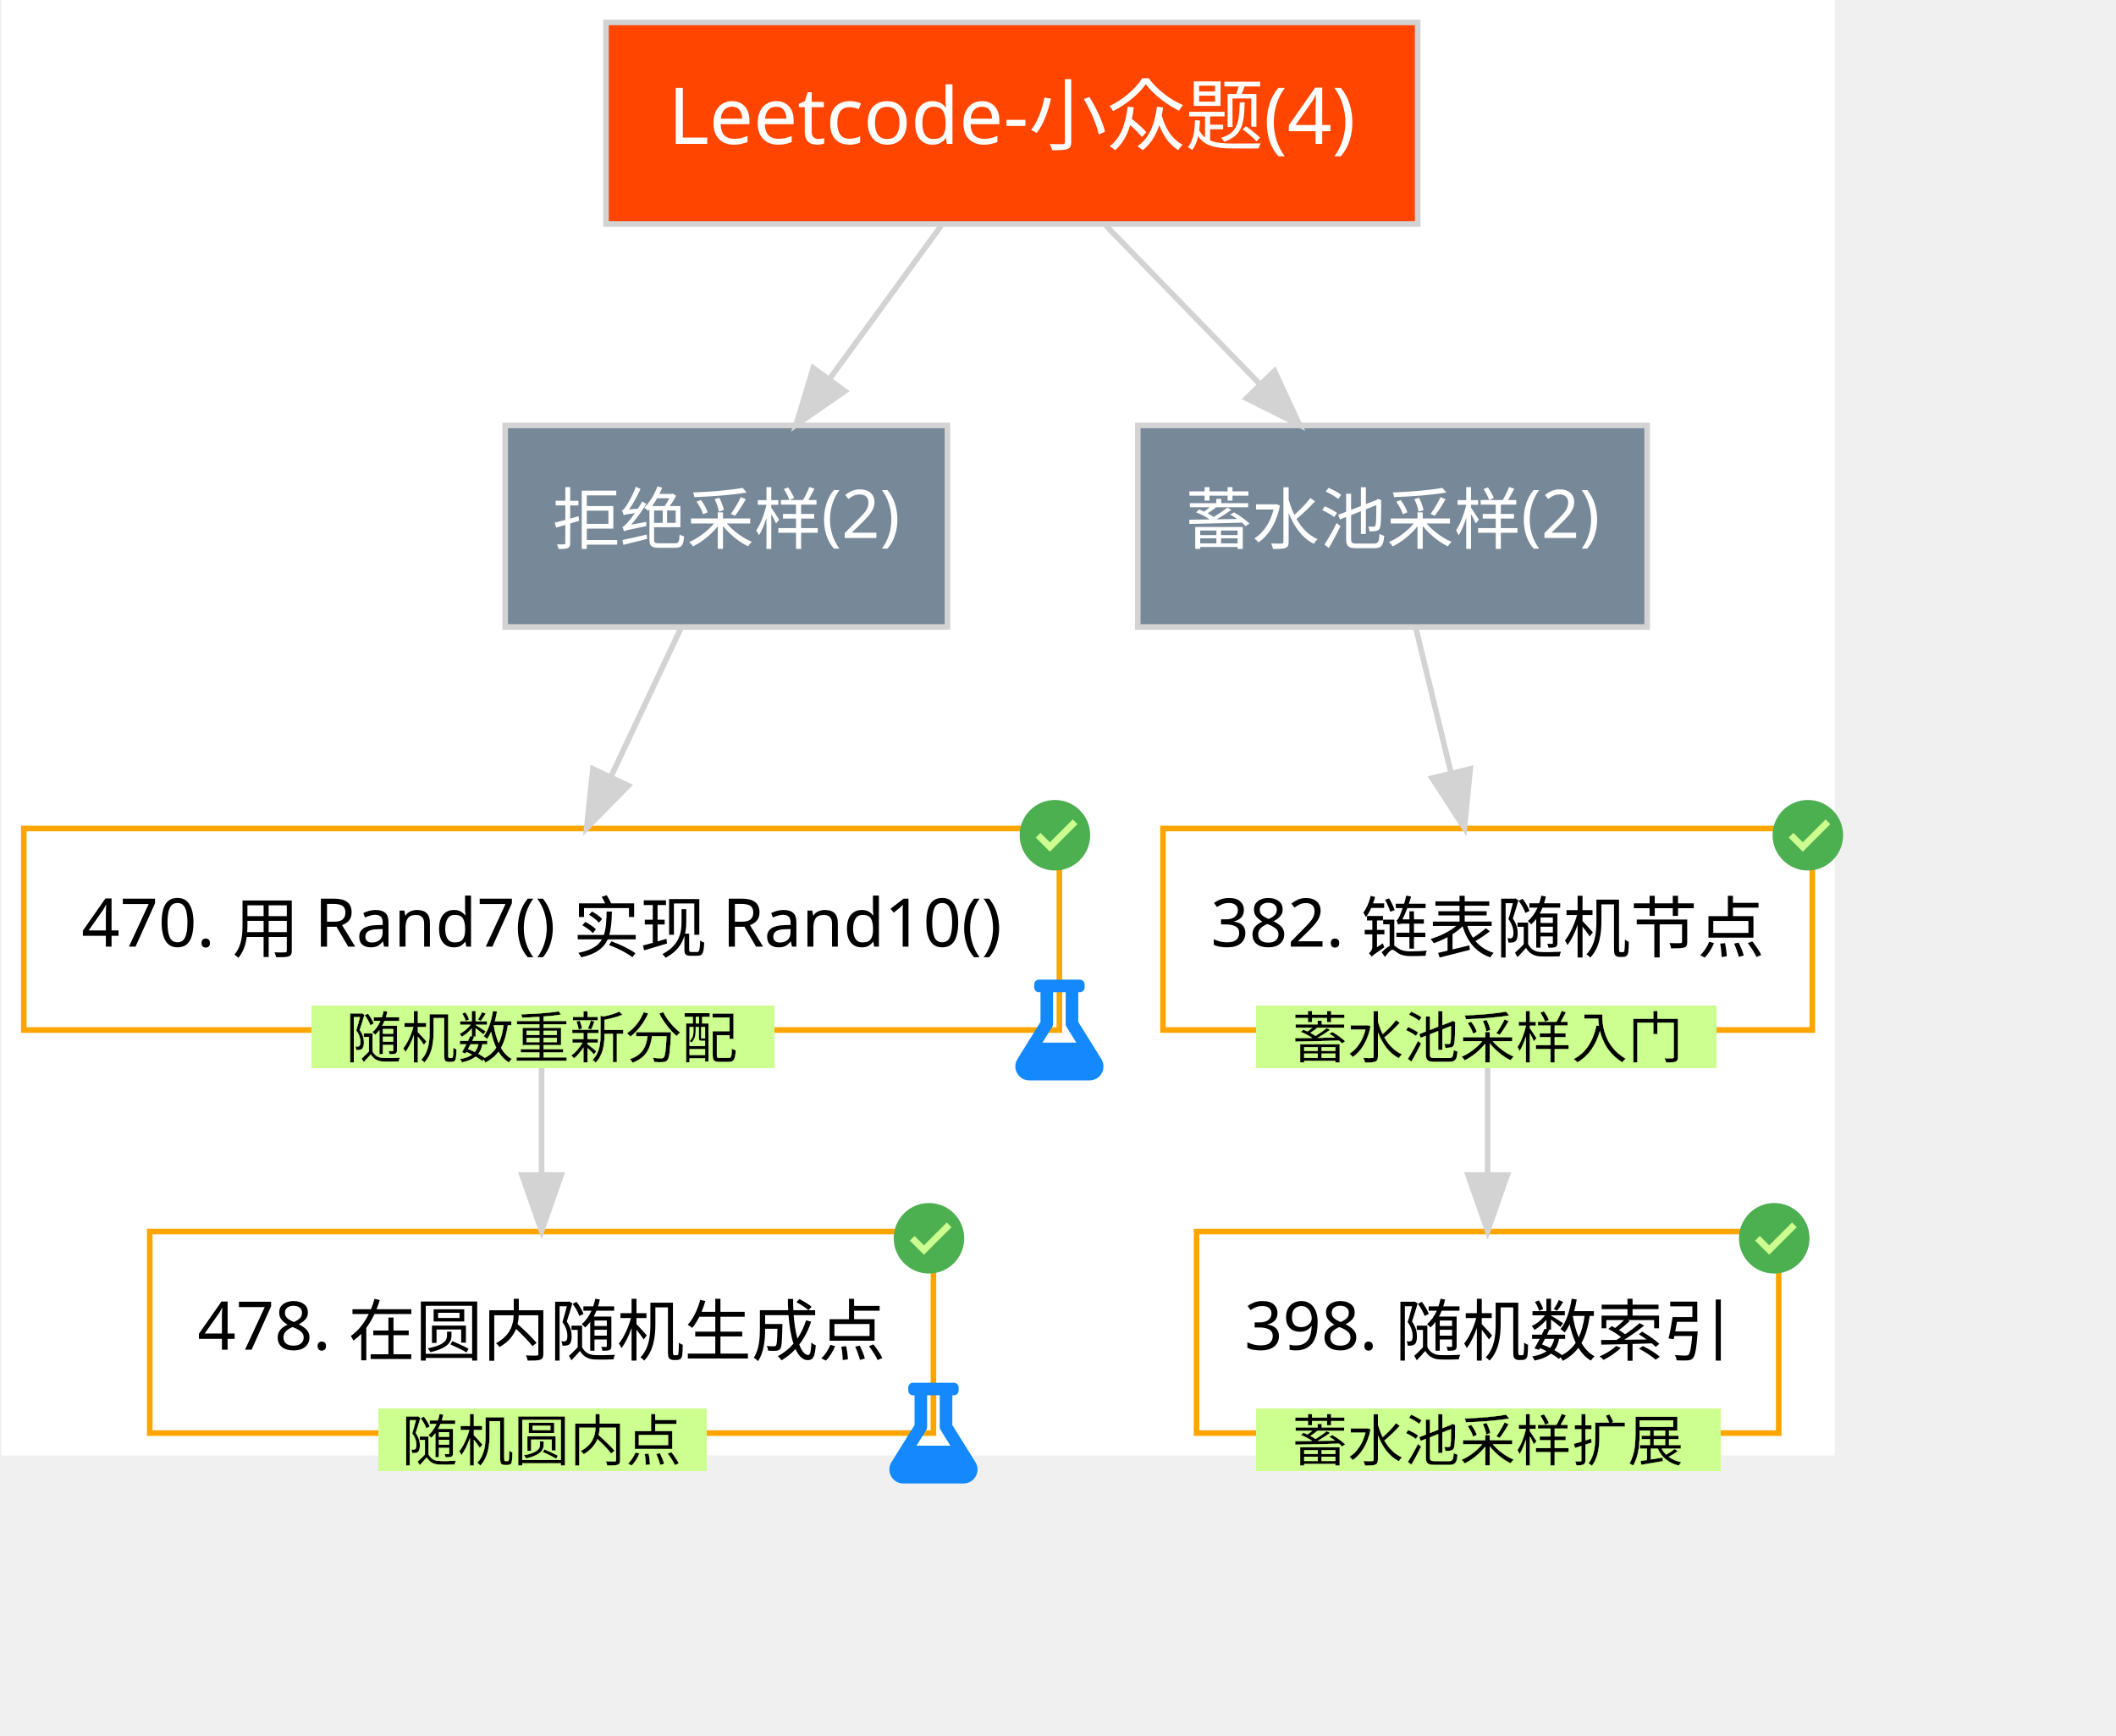
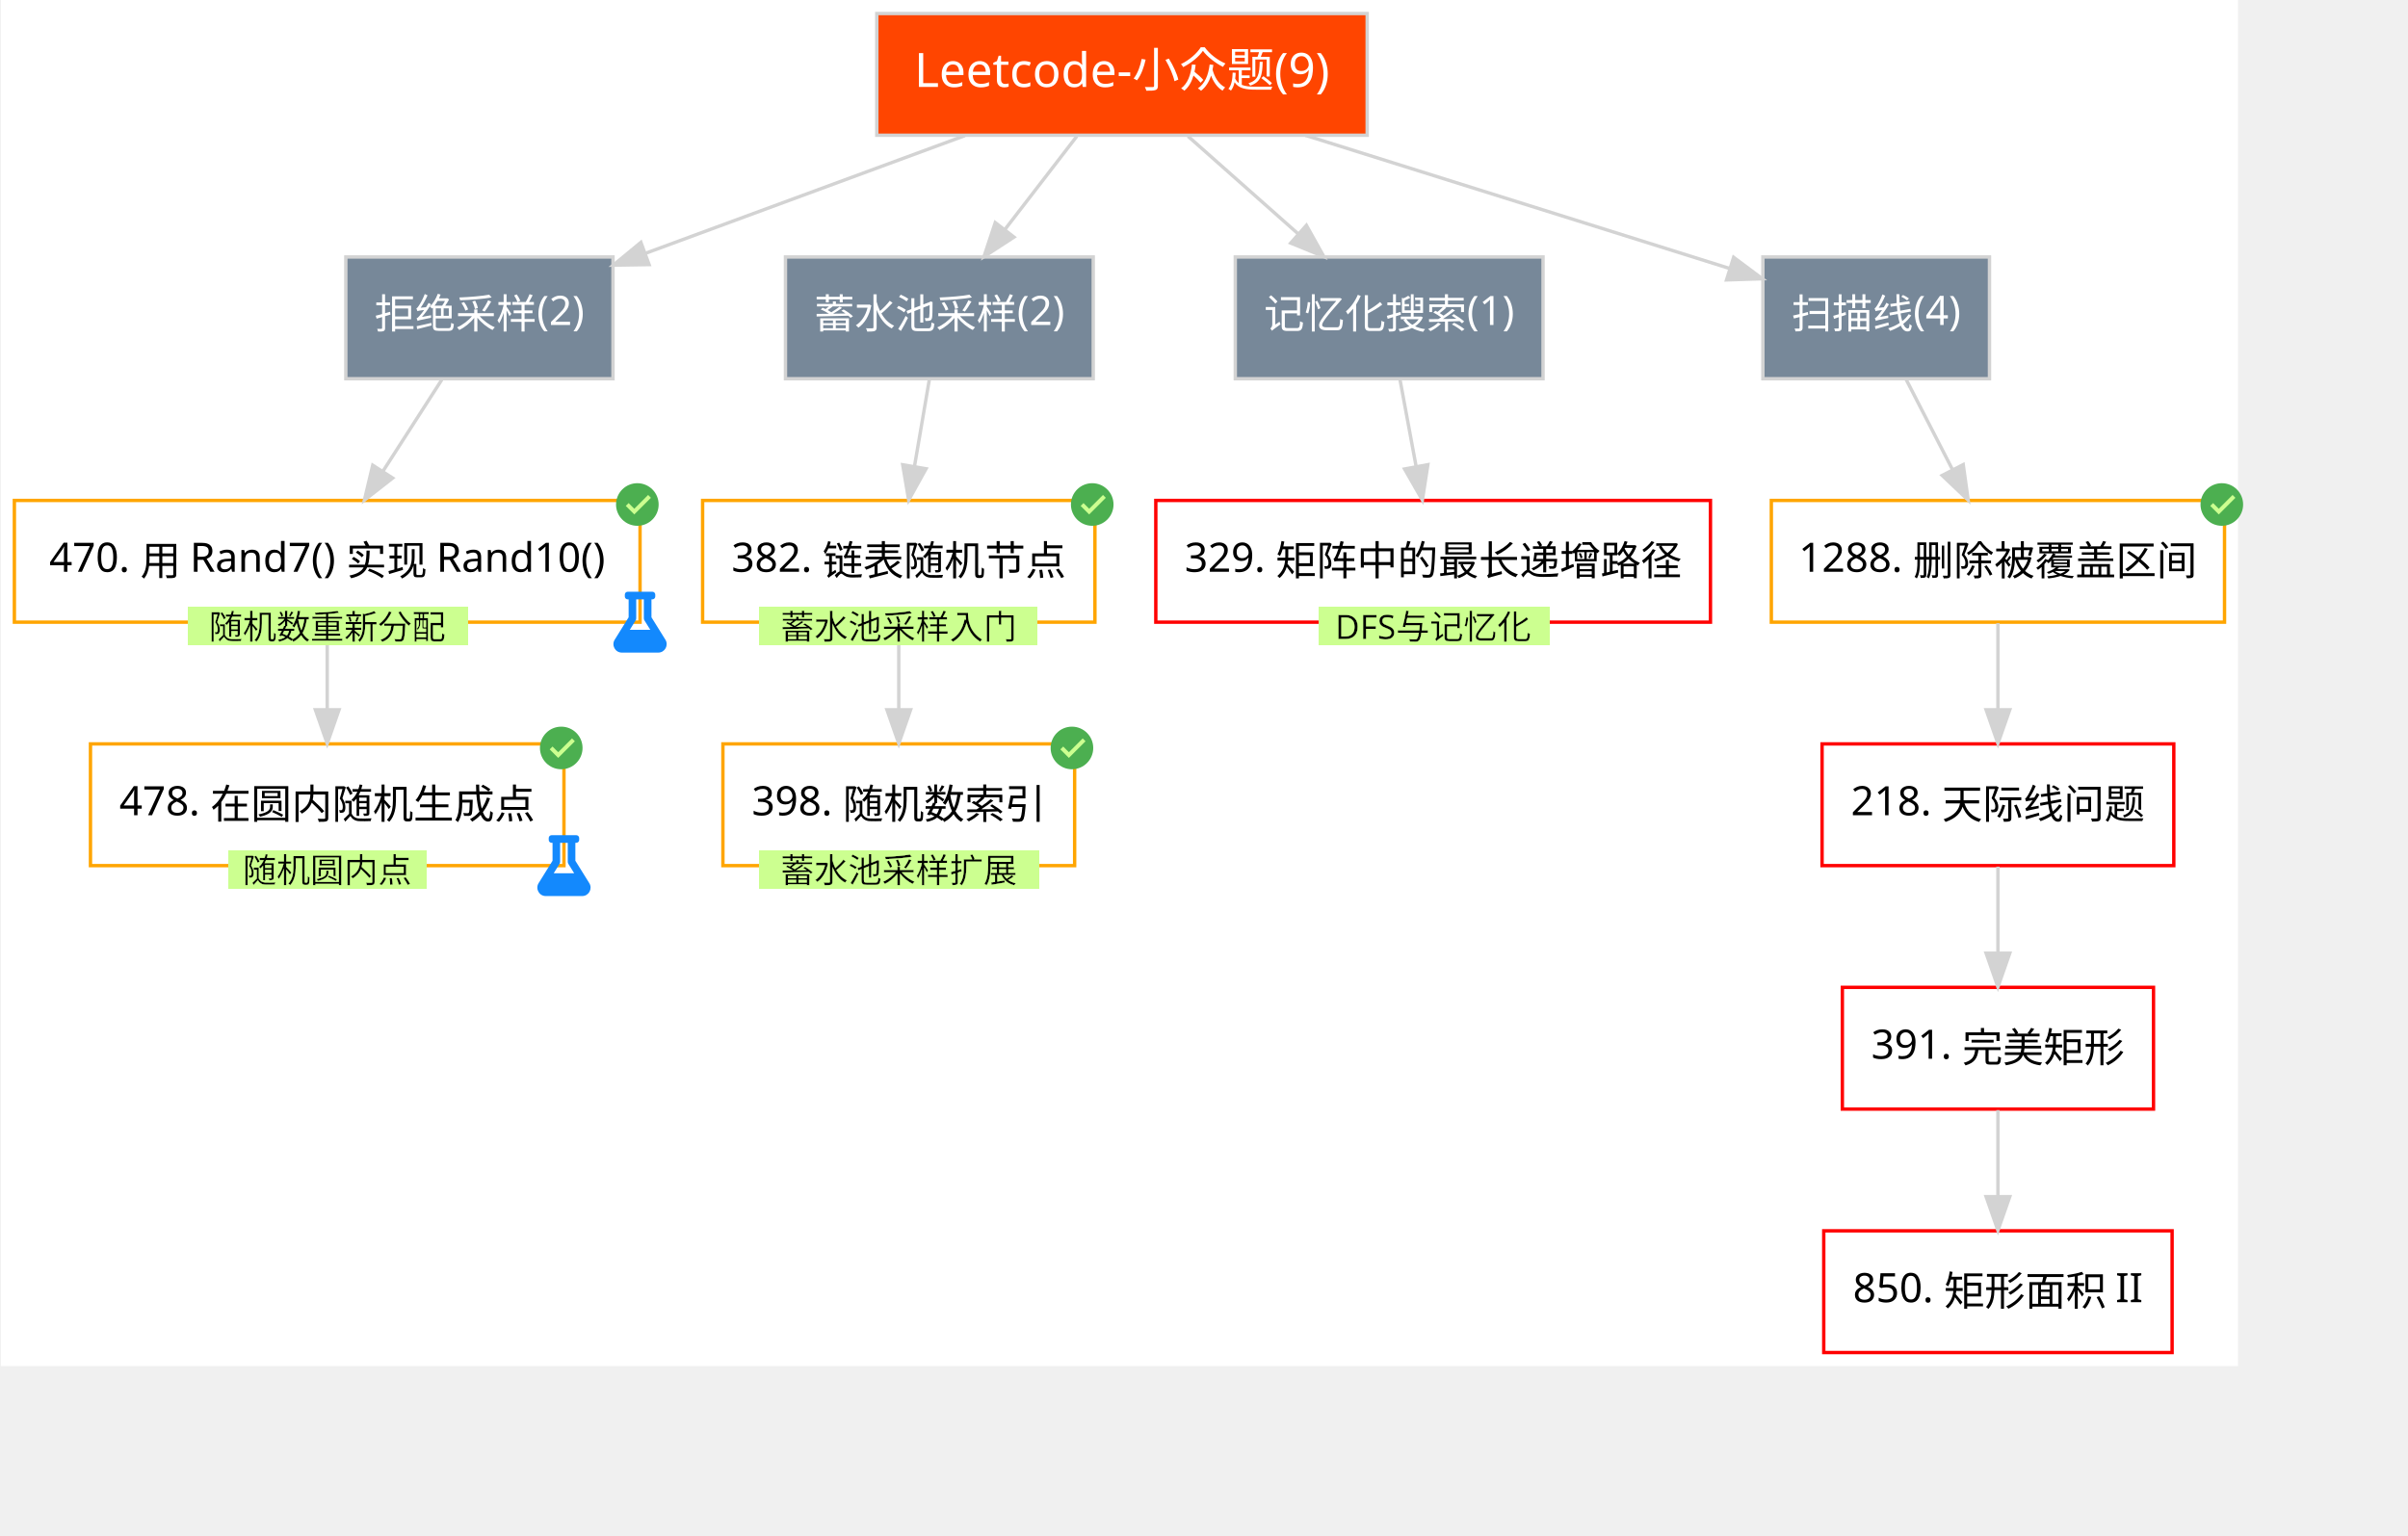
- <svg xmlns="http://www.w3.org/2000/svg" xmlns:xlink="http://www.w3.org/1999/xlink" height="310pt" viewBox="0.00 0.00 377.5 310.0" width="378pt">
-   <g class="graph" id="graph0" transform="scale(1 1) rotate(0) translate(4 256)">
-     <polygon fill="white" points="-4,4 -4,-256 323.5,-256 323.5,4 -4,4" stroke="transparent" />
+ <svg xmlns="http://www.w3.org/2000/svg" xmlns:xlink="http://www.w3.org/1999/xlink" height="454pt" viewBox="0.00 0.00 711.5 454.0" width="712pt">
+   <g class="graph" id="graph0" transform="scale(1 1) rotate(0) translate(4 400)">
+     <polygon fill="white" points="-4,4 -4,-400 657.5,-400 657.5,4 -4,4" stroke="transparent" />
    <g class="node" id="node1">
      <g id="a_node1">
-         <a target="_parent" xlink:href="https://leetcode-cn.com/tag/" xlink:title="Leetcode-小众题(4)">
-           <polygon fill="orangered" points="249,-252 104,-252 104,-216 249,-216 249,-252" stroke="lightgrey" />
-           <text fill="white" font-family="Microsoft YaHei" font-size="14.00" text-anchor="middle" x="176.5" y="-230.3">
-       Leetcode-小众题(4)
+         <a target="_parent" xlink:href="https://leetcode-cn.com/tag/" xlink:title="Leetcode-小众题(9)">
+           <polygon fill="orangered" points="400,-396 255,-396 255,-360 400,-360 400,-396" stroke="lightgrey" />
+           <text fill="white" font-family="Microsoft YaHei" font-size="14.00" text-anchor="middle" x="327.5" y="-374.3">
+       Leetcode-小众题(9)
     </text>
        </a>
      </g>
    </g>
    <g class="node" id="node2">
-       <polygon fill="lightslategray" points="165,-180 86,-180 86,-144 165,-144 165,-180" stroke="lightgrey" />
-       <text fill="white" font-family="Microsoft YaHei" font-size="12.00" text-anchor="middle" x="125.5" y="-158.9">
+       <polygon fill="lightslategray" points="177,-324 98,-324 98,-288 177,-288 177,-324" stroke="lightgrey" />
+       <text fill="white" font-family="Microsoft YaHei" font-size="12.00" text-anchor="middle" x="137.5" y="-302.9">
    拒绝采样(2)
   </text>
    </g>
    <g class="edge" id="edge1">
-       <path d="M163.89,-215.7C157.9,-207.47 150.62,-197.48 144.02,-188.42" fill="none" stroke="lightgrey" />
-       <polygon fill="lightgrey" points="146.68,-186.13 137.96,-180.1 141.02,-190.25 146.68,-186.13" stroke="lightgrey" />
+       <path d="M281.02,-359.88C252.4,-349.33 215.74,-335.82 186.64,-325.1" fill="none" stroke="lightgrey" />
+       <polygon fill="lightgrey" points="187.67,-321.75 177.08,-321.58 185.25,-328.32 187.67,-321.75" stroke="lightgrey" />
    </g>
    <g class="node" id="node5">
-       <polygon fill="lightslategray" points="290,-180 199,-180 199,-144 290,-144 290,-180" stroke="lightgrey" />
-       <text fill="white" font-family="Microsoft YaHei" font-size="12.00" text-anchor="middle" x="244.5" y="-158.9">
+       <polygon fill="lightslategray" points="319,-324 228,-324 228,-288 319,-288 319,-324" stroke="lightgrey" />
+       <text fill="white" font-family="Microsoft YaHei" font-size="12.00" text-anchor="middle" x="273.5" y="-302.9">
    蓄水池采样(2)
   </text>
    </g>
    <g class="edge" id="edge4">
-       <path d="M193.31,-215.7C201.63,-207.14 211.81,-196.66 220.89,-187.3" fill="none" stroke="lightgrey" />
-       <polygon fill="lightgrey" points="223.43,-189.72 227.88,-180.1 218.41,-184.84 223.43,-189.72" stroke="lightgrey" />
+       <path d="M314.15,-359.7C307.74,-351.39 299.94,-341.28 292.89,-332.14" fill="none" stroke="lightgrey" />
+       <polygon fill="lightgrey" points="295.57,-329.88 286.69,-324.1 290.03,-334.16 295.57,-329.88" stroke="lightgrey" />
+     </g>
+     <g class="node" id="node8">
+       <polygon fill="lightslategray" points="452,-324 361,-324 361,-288 452,-288 452,-324" stroke="lightgrey" />
+       <text fill="white" font-family="Microsoft YaHei" font-size="12.00" text-anchor="middle" x="406.5" y="-302.9">
+     记忆化搜索(1)
+    </text>
+     </g>
+     <g class="edge" id="edge7">
+       <path d="M347.03,-359.7C356.88,-350.97 368.99,-340.24 379.7,-330.75" fill="none" stroke="lightgrey" />
+       <polygon fill="lightgrey" points="382.03,-333.36 387.2,-324.1 377.39,-328.12 382.03,-333.36" stroke="lightgrey" />
+     </g>
+     <g class="node" id="node10">
+       <polygon fill="lightslategray" points="584,-324 517,-324 517,-288 584,-288 584,-324" stroke="lightgrey" />
+       <text fill="white" font-family="Microsoft YaHei" font-size="12.00" text-anchor="middle" x="550.5" y="-302.9">
+     扫描线(4)
+    </text>
+     </g>
+     <g class="edge" id="edge9">
+       <path d="M381.77,-359.97C420.3,-347.87 471.35,-331.85 507.17,-320.6" fill="none" stroke="lightgrey" />
+       <polygon fill="lightgrey" points="508.35,-323.9 516.84,-317.56 506.25,-317.22 508.35,-323.9" stroke="lightgrey" />
    </g>
    <g class="node" id="node3">
      <g id="a_node3">
        <a target="_parent" xlink:href="https://leetcode-cn.com/problems/implement-rand10-using-rand7" xlink:title="470. 用 Rand7() 实现 Rand10()">
-           <polygon fill="none" points="185,-108 0,-108 0,-72 185,-72 185,-108" stroke="orange" />
-           <text font-family="Microsoft YaHei" font-size="12.00" text-anchor="middle" x="92.5" y="-86.9">
+           <polygon fill="none" points="185,-252 0,-252 0,-216 185,-216 185,-252" stroke="orange" />
+           <text font-family="Microsoft YaHei" font-size="12.00" text-anchor="middle" x="92.5" y="-230.9">
      470. 用 Rand7() 实现 Rand10()
     </text>
        </a>
      </g>
-       <g transform="translate(177.0, -114.0) scale(0.3)">
-         <circle cx="24" cy="24" fill="#4caf50" r="21" />
-         <polygon fill="#ccff90" points="34.6,14.6 21,28.2 15.4,22.6 12.6,25.4 21,33.8 37.4,17.4" />
-       </g>
-       <g transform="translate(176.0, -81.0)">
+       <g transform="translate(177.0, -258.0) scale(0.3)">
+         <circle cx="24" cy="24" fill="#4caf50" r="21" />
+         <polygon fill="#ccff90" points="34.6,14.6 21,28.2 15.4,22.6 12.6,25.4 21,33.8 37.4,17.4" />
+       </g>
+       <g transform="translate(176.0, -225.0)">
        <symbol id="flask" viewBox="0 0 448 512">
          <path d="M437.2 403.5L320 215V64h8c13.3 0 24-10.7 24-24V24c0-13.3-10.7-24-24-24H120c-13.3 0-24 10.7-24 24v16c0 13.3 10.7 24 24 24h8v151L10.8 403.5C-18.5 450.6 15.3 512 70.9 512h306.2c55.7 0 89.4-61.5 60.1-108.5zM137.9 320l48.2-77.6c3.7-5.2 5.8-11.6 5.8-18.4V64h64v160c0 6.9 2.2 13.2 5.8 18.4l48.2 77.6h-172z" fill="#1389fd" />
        </symbol>
        <a href="https://github.com/acm-clan/algorithm-stone/blob/main/user/leetcode/470.用-rand-7-实现-rand-10.md">
          <use height="18" href="#flask" width="18" />
        </a>
      </g>
    </g>
    <g class="edge" id="edge2">
-       <path d="M117.34,-143.7C113.59,-135.73 109.05,-126.1 104.88,-117.26" fill="none" stroke="lightgrey" />
-       <polygon fill="lightgrey" points="107.99,-115.66 100.56,-108.1 101.66,-118.64 107.99,-115.66" stroke="lightgrey" />
+       <path d="M126.38,-287.7C121.14,-279.56 114.8,-269.69 109.02,-260.7" fill="none" stroke="lightgrey" />
+       <polygon fill="lightgrey" points="111.85,-258.62 103.5,-252.1 105.96,-262.41 111.85,-258.62" stroke="lightgrey" />
    </g>
    <g class="node" id="node4">
      <g id="a_node4">
        <a target="_parent" xlink:href="https://leetcode-cn.com/problems/generate-random-point-in-a-circle" xlink:title="478. 在圆内随机生成点">
-           <polygon fill="none" points="162.5,-36 22.5,-36 22.5,0 162.5,0 162.5,-36" stroke="orange" />
-           <text font-family="Microsoft YaHei" font-size="12.00" text-anchor="middle" x="92.5" y="-14.9">
+           <polygon fill="none" points="162.5,-180 22.5,-180 22.5,-144 162.5,-144 162.5,-180" stroke="orange" />
+           <text font-family="Microsoft YaHei" font-size="12.00" text-anchor="middle" x="92.5" y="-158.9">
      478. 在圆内随机生成点
     </text>
        </a>
      </g>
-       <g transform="translate(154.5, -42.0) scale(0.3)">
-         <circle cx="24" cy="24" fill="#4caf50" r="21" />
-         <polygon fill="#ccff90" points="34.6,14.6 21,28.2 15.4,22.6 12.6,25.4 21,33.8 37.4,17.4" />
-       </g>
-       <g transform="translate(153.5, -9.0)">
+       <g transform="translate(154.5, -186.0) scale(0.3)">
+         <circle cx="24" cy="24" fill="#4caf50" r="21" />
+         <polygon fill="#ccff90" points="34.6,14.6 21,28.2 15.4,22.6 12.6,25.4 21,33.8 37.4,17.4" />
+       </g>
+       <g transform="translate(153.5, -153.0)">
        <symbol id="flask" viewBox="0 0 448 512">
          <path d="M437.2 403.5L320 215V64h8c13.3 0 24-10.7 24-24V24c0-13.3-10.7-24-24-24H120c-13.3 0-24 10.7-24 24v16c0 13.3 10.7 24 24 24h8v151L10.8 403.5C-18.5 450.6 15.3 512 70.9 512h306.2c55.7 0 89.4-61.5 60.1-108.5zM137.9 320l48.2-77.6c3.7-5.2 5.8-11.6 5.8-18.4V64h64v160c0 6.9 2.2 13.2 5.8 18.4l48.2 77.6h-172z" fill="#1389fd" />
        </symbol>
        <a href="https://github.com/acm-clan/algorithm-stone/blob/main/user/leetcode/478.在圆内随机生成点.md">
          <use height="18" href="#flask" width="18" />
        </a>
      </g>
    </g>
    <g class="edge" id="edge3">
-       <path d="M92.5,-71.7C92.5,-63.98 92.5,-54.71 92.5,-46.11" fill="none" stroke="lightgrey" />
-       <polygon fill="lightgrey" points="96,-46.1 92.5,-36.1 89,-46.1 96,-46.1" stroke="lightgrey" />
+       <path d="M92.5,-215.7C92.5,-207.98 92.5,-198.71 92.5,-190.11" fill="none" stroke="lightgrey" />
+       <polygon fill="lightgrey" points="96,-190.1 92.5,-180.1 89,-190.1 96,-190.1" stroke="lightgrey" />
    </g>
    <g class="node" id="node6">
      <g id="a_node6">
        <a target="_parent" xlink:href="https://leetcode-cn.com/problems/linked-list-random-node" xlink:title="382. 链表随机节点">
-           <polygon fill="none" points="319.5,-108 203.5,-108 203.5,-72 319.5,-72 319.5,-108" stroke="orange" />
-           <text font-family="Microsoft YaHei" font-size="12.00" text-anchor="middle" x="261.5" y="-86.9">
+           <polygon fill="none" points="319.5,-252 203.5,-252 203.5,-216 319.5,-216 319.5,-252" stroke="orange" />
+           <text font-family="Microsoft YaHei" font-size="12.00" text-anchor="middle" x="261.5" y="-230.9">
      382. 链表随机节点
     </text>
        </a>
      </g>
-       <g transform="translate(311.5, -114.0) scale(0.3)">
+       <g transform="translate(311.5, -258.0) scale(0.3)">
        <circle cx="24" cy="24" fill="#4caf50" r="21" />
        <polygon fill="#ccff90" points="34.6,14.6 21,28.2 15.4,22.6 12.6,25.4 21,33.8 37.4,17.4" />
      </g>
    </g>
    <g class="edge" id="edge5">
-       <path d="M248.7,-143.7C250.6,-135.9 252.88,-126.51 254.98,-117.83" fill="none" stroke="lightgrey" />
-       <polygon fill="lightgrey" points="258.39,-118.65 257.35,-108.1 251.58,-117 258.39,-118.65" stroke="lightgrey" />
+       <path d="M270.53,-287.7C269.21,-279.98 267.62,-270.71 266.15,-262.11" fill="none" stroke="lightgrey" />
+       <polygon fill="lightgrey" points="269.57,-261.37 264.43,-252.1 262.67,-262.55 269.57,-261.37" stroke="lightgrey" />
    </g>
    <g class="node" id="node7">
      <g id="a_node7">
        <a target="_parent" xlink:href="https://leetcode-cn.com/problems/random-pick-index" xlink:title="398. 随机数索引">
-           <polygon fill="none" points="313.5,-36 209.5,-36 209.5,0 313.5,0 313.5,-36" stroke="orange" />
-           <text font-family="Microsoft YaHei" font-size="12.00" text-anchor="middle" x="261.5" y="-14.9">
+           <polygon fill="none" points="313.5,-180 209.5,-180 209.5,-144 313.5,-144 313.5,-180" stroke="orange" />
+           <text font-family="Microsoft YaHei" font-size="12.00" text-anchor="middle" x="261.5" y="-158.9">
      398. 随机数索引
     </text>
        </a>
      </g>
-       <g transform="translate(305.5, -42.0) scale(0.3)">
+       <g transform="translate(305.5, -186.0) scale(0.3)">
        <circle cx="24" cy="24" fill="#4caf50" r="21" />
        <polygon fill="#ccff90" points="34.6,14.6 21,28.2 15.4,22.6 12.6,25.4 21,33.8 37.4,17.4" />
      </g>
    </g>
    <g class="edge" id="edge6">
-       <path d="M261.5,-71.7C261.5,-63.98 261.5,-54.71 261.5,-46.11" fill="none" stroke="lightgrey" />
-       <polygon fill="lightgrey" points="265,-46.1 261.5,-36.1 258,-46.1 265,-46.1" stroke="lightgrey" />
-     </g>
-     <g class="key">
-       <defs>
-         <filter height="1.2" id="solid" width="1.2" x="-0.1" y="-0.1">
-           <feFlood flood-color="#ccff90" result="bg" />
-           <feMerge>
-             <feMergeNode in="bg" />
-             <feMergeNode in="SourceGraphic" />
-           </feMerge>
-         </filter>
-       </defs>
-       <text filter="url(#solid)" font-family="Microsoft YaHei" font-size="10.00" text-anchor="middle" x="92.5" y="-67.0">
+       <path d="M261.5,-215.7C261.5,-207.98 261.5,-198.71 261.5,-190.11" fill="none" stroke="lightgrey" />
+       <polygon fill="lightgrey" points="265,-190.1 261.5,-180.1 258,-190.1 265,-190.1" stroke="lightgrey" />
+     </g>
+     <g class="node" id="node9">
+       <g id="a_node9">
+         <a target="_parent" xlink:href="https://leetcode-cn.com/problems/longest-increasing-path-in-a-matrix" xlink:title="329. 矩阵中的最长递增路径">
+           <polygon fill="none" points="501.5,-252 337.5,-252 337.5,-216 501.5,-216 501.5,-252" stroke="red" />
+           <text font-family="Microsoft YaHei" font-size="12.00" text-anchor="middle" x="419.5" y="-230.9">
+       329. 矩阵中的最长递增路径
+      </text>
+         </a>
+       </g>
+     </g>
+     <g class="edge" id="edge8">
+       <path d="M409.71,-287.7C411.15,-279.98 412.87,-270.71 414.46,-262.11" fill="none" stroke="lightgrey" />
+       <polygon fill="lightgrey" points="417.94,-262.58 416.32,-252.1 411.06,-261.3 417.94,-262.58" stroke="lightgrey" />
+     </g>
+     <g class="node" id="node11">
+       <g id="a_node11">
+         <a target="_parent" xlink:href="https://leetcode-cn.com/problems/remove-covered-intervals" xlink:title="1288. 删除被覆盖区间">
+           <polygon fill="none" points="653.5,-252 519.5,-252 519.5,-216 653.5,-216 653.5,-252" stroke="orange" />
+           <text font-family="Microsoft YaHei" font-size="12.00" text-anchor="middle" x="586.5" y="-230.9">
+       1288. 删除被覆盖区间
+      </text>
+         </a>
+       </g>
+       <g transform="translate(645.5, -258.0) scale(0.3)">
+         <circle cx="24" cy="24" fill="#4caf50" r="21" />
+         <polygon fill="#ccff90" points="34.6,14.6 21,28.2 15.4,22.6 12.6,25.4 21,33.8 37.4,17.4" />
+       </g>
+     </g>
+     <g class="edge" id="edge10">
+       <path d="M559.4,-287.7C563.5,-279.73 568.45,-270.1 572.99,-261.26" fill="none" stroke="lightgrey" />
+       <polygon fill="lightgrey" points="576.24,-262.6 577.7,-252.1 570.02,-259.4 576.24,-262.6" stroke="lightgrey" />
+     </g>
+     <g class="node" id="node12">
+       <g id="a_node12">
+         <a target="_parent" xlink:href="https://leetcode-cn.com/problems/the-skyline-problem" xlink:title="218. 天际线问题">
+           <polygon fill="none" points="638.5,-180 534.5,-180 534.5,-144 638.5,-144 638.5,-180" stroke="red" />
+           <text font-family="Microsoft YaHei" font-size="12.00" text-anchor="middle" x="586.5" y="-158.9">
+       218. 天际线问题
+      </text>
+         </a>
+       </g>
+     </g>
+     <g class="edge" id="edge11">
+       <path d="M586.5,-215.7C586.5,-207.98 586.5,-198.71 586.5,-190.11" fill="none" stroke="lightgrey" />
+       <polygon fill="lightgrey" points="590,-190.1 586.5,-180.1 583,-190.1 590,-190.1" stroke="lightgrey" />
+     </g>
+     <g class="node" id="node13">
+       <g id="a_node13">
+         <a target="_parent" xlink:href="https://leetcode-cn.com/problems/perfect-rectangle" xlink:title="391. 完美矩形">
+           <polygon fill="none" points="632.5,-108 540.5,-108 540.5,-72 632.5,-72 632.5,-108" stroke="red" />
+           <text font-family="Microsoft YaHei" font-size="12.00" text-anchor="middle" x="586.5" y="-86.9">
+       391. 完美矩形
+      </text>
+         </a>
+       </g>
+     </g>
+     <g class="edge" id="edge12">
+       <path d="M586.5,-143.7C586.5,-135.98 586.5,-126.71 586.5,-118.11" fill="none" stroke="lightgrey" />
+       <polygon fill="lightgrey" points="590,-118.1 586.5,-108.1 583,-118.1 590,-118.1" stroke="lightgrey" />
+     </g>
+     <g class="node" id="node14">
+       <g id="a_node14">
+         <a target="_parent" xlink:href="https://leetcode-cn.com/problems/rectangle-area-ii" xlink:title="850. 矩形面积 II">
+           <polygon fill="none" points="638,-36 535,-36 535,0 638,0 638,-36" stroke="red" />
+           <text font-family="Microsoft YaHei" font-size="12.00" text-anchor="middle" x="586.5" y="-14.9">
+       850. 矩形面积 II
+      </text>
+         </a>
+       </g>
+     </g>
+     <g class="edge" id="edge13">
+       <path d="M586.5,-71.7C586.5,-63.98 586.5,-54.71 586.5,-46.11" fill="none" stroke="lightgrey" />
+       <polygon fill="lightgrey" points="590,-46.1 586.5,-36.1 583,-46.1 590,-46.1" stroke="lightgrey" />
+     </g>
+     <g class="key">
+       <defs>
+         <filter height="1.2" id="solid" width="1.2" x="-0.1" y="-0.1">
+           <feFlood flood-color="#ccff90" result="bg" />
+           <feMerge>
+             <feMergeNode in="bg" />
+             <feMergeNode in="SourceGraphic" />
+           </feMerge>
+         </filter>
+       </defs>
+       <text filter="url(#solid)" font-family="Microsoft YaHei" font-size="10.00" text-anchor="middle" x="92.5" y="-211.0">
    随机数重新分配
   </text>
    </g>
    <g class="key">
      <defs>
        <filter height="1.2" id="solid" width="1.2" x="-0.1" y="-0.1">
          <feFlood flood-color="#ccff90" result="bg" />
          <feMerge>
            <feMergeNode in="bg" />
            <feMergeNode in="SourceGraphic" />
          </feMerge>
        </filter>
      </defs>
-       <text filter="url(#solid)" font-family="Microsoft YaHei" font-size="10.00" text-anchor="middle" x="92.5" y="5.0">
+       <text filter="url(#solid)" font-family="Microsoft YaHei" font-size="10.00" text-anchor="middle" x="92.5" y="-139.0">
    随机圆内点
   </text>
    </g>
    <g class="key">
      <defs>
        <filter height="1.2" id="solid" width="1.2" x="-0.1" y="-0.1">
          <feFlood flood-color="#ccff90" result="bg" />
          <feMerge>
            <feMergeNode in="bg" />
            <feMergeNode in="SourceGraphic" />
          </feMerge>
        </filter>
      </defs>
-       <text filter="url(#solid)" font-family="Microsoft YaHei" font-size="10.00" text-anchor="middle" x="261.5" y="-67.0">
+       <text filter="url(#solid)" font-family="Microsoft YaHei" font-size="10.00" text-anchor="middle" x="261.5" y="-211.0">
    蓄水池采样入门
   </text>
    </g>
    <g class="key">
      <defs>
        <filter height="1.2" id="solid" width="1.2" x="-0.1" y="-0.1">
          <feFlood flood-color="#ccff90" result="bg" />
          <feMerge>
            <feMergeNode in="bg" />
            <feMergeNode in="SourceGraphic" />
          </feMerge>
        </filter>
      </defs>
-       <text filter="url(#solid)" font-family="Microsoft YaHei" font-size="10.00" text-anchor="middle" x="261.5" y="5.0">
+       <text filter="url(#solid)" font-family="Microsoft YaHei" font-size="10.00" text-anchor="middle" x="261.5" y="-139.0">
    蓄水池采样扩展
+    </text>
+     </g>
+     <g class="key">
+       <defs>
+         <filter height="1.2" id="solid" width="1.2" x="-0.1" y="-0.1">
+           <feFlood flood-color="#ccff90" result="bg" />
+           <feMerge>
+             <feMergeNode in="bg" />
+             <feMergeNode in="SourceGraphic" />
+           </feMerge>
+         </filter>
+       </defs>
+       <text filter="url(#solid)" font-family="Microsoft YaHei" font-size="10.00" text-anchor="middle" x="419.5" y="-211.0">
+     DFS与记忆化
   </text>
    </g>
  </g>
</svg>
